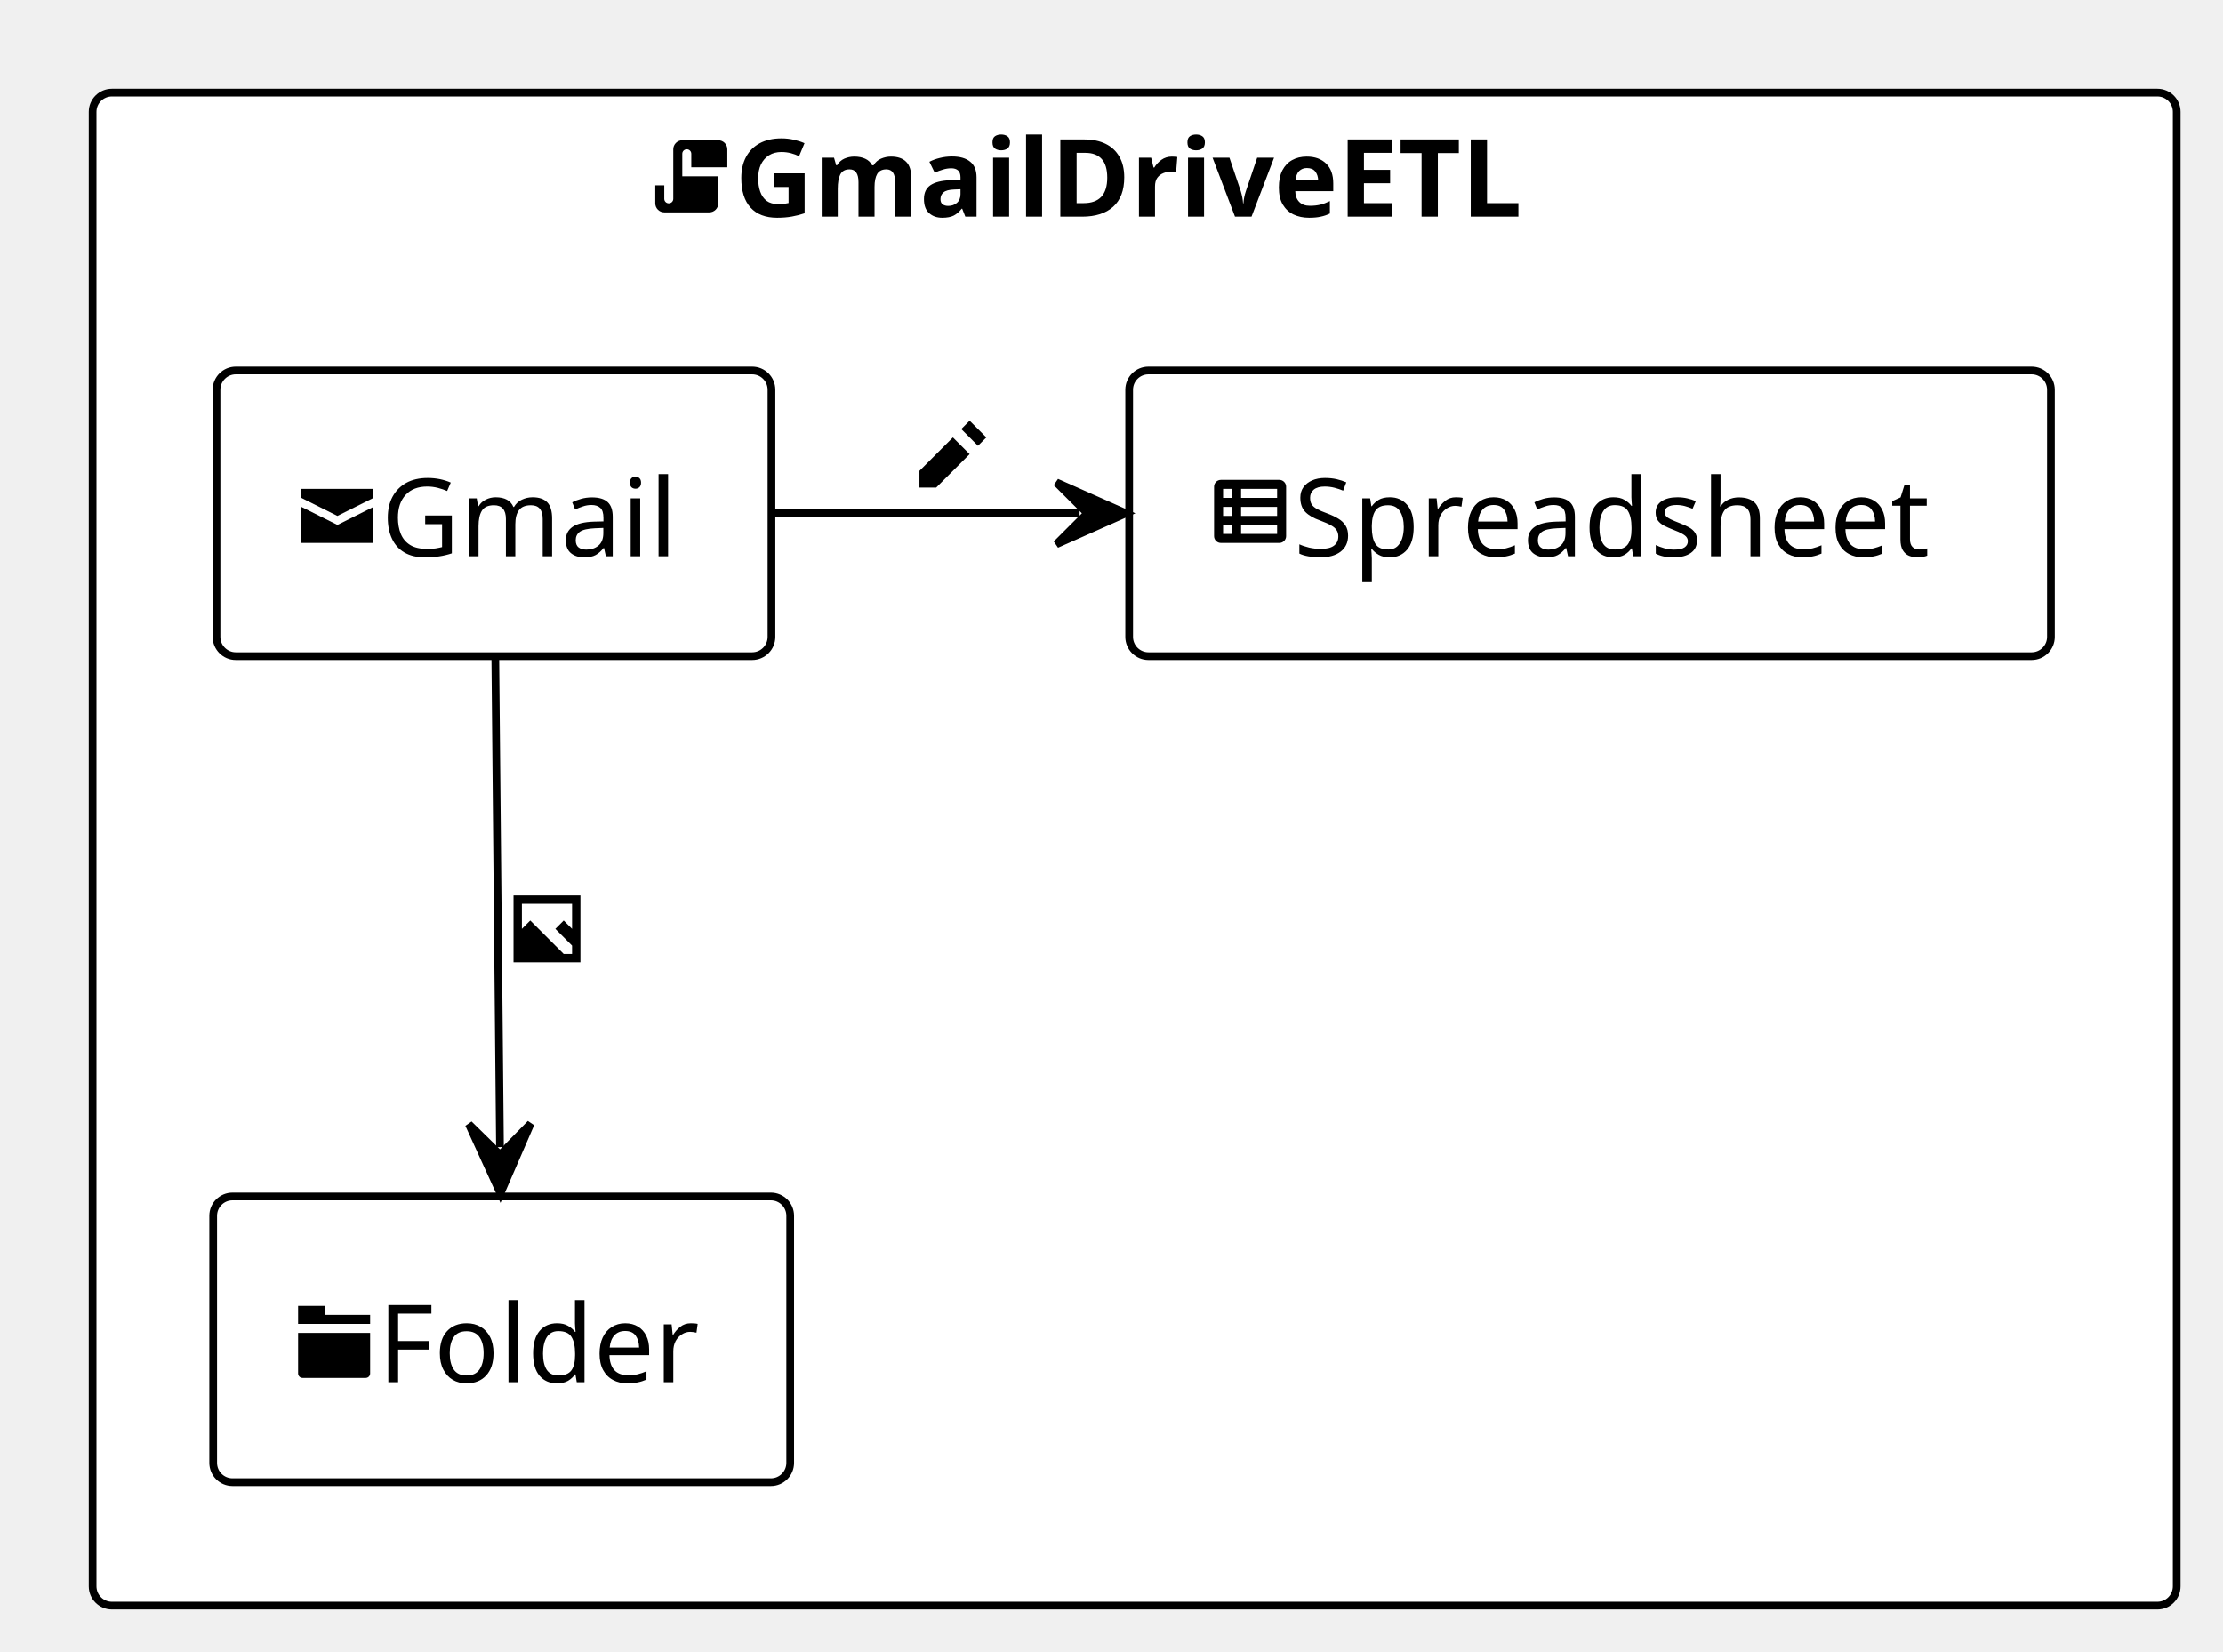
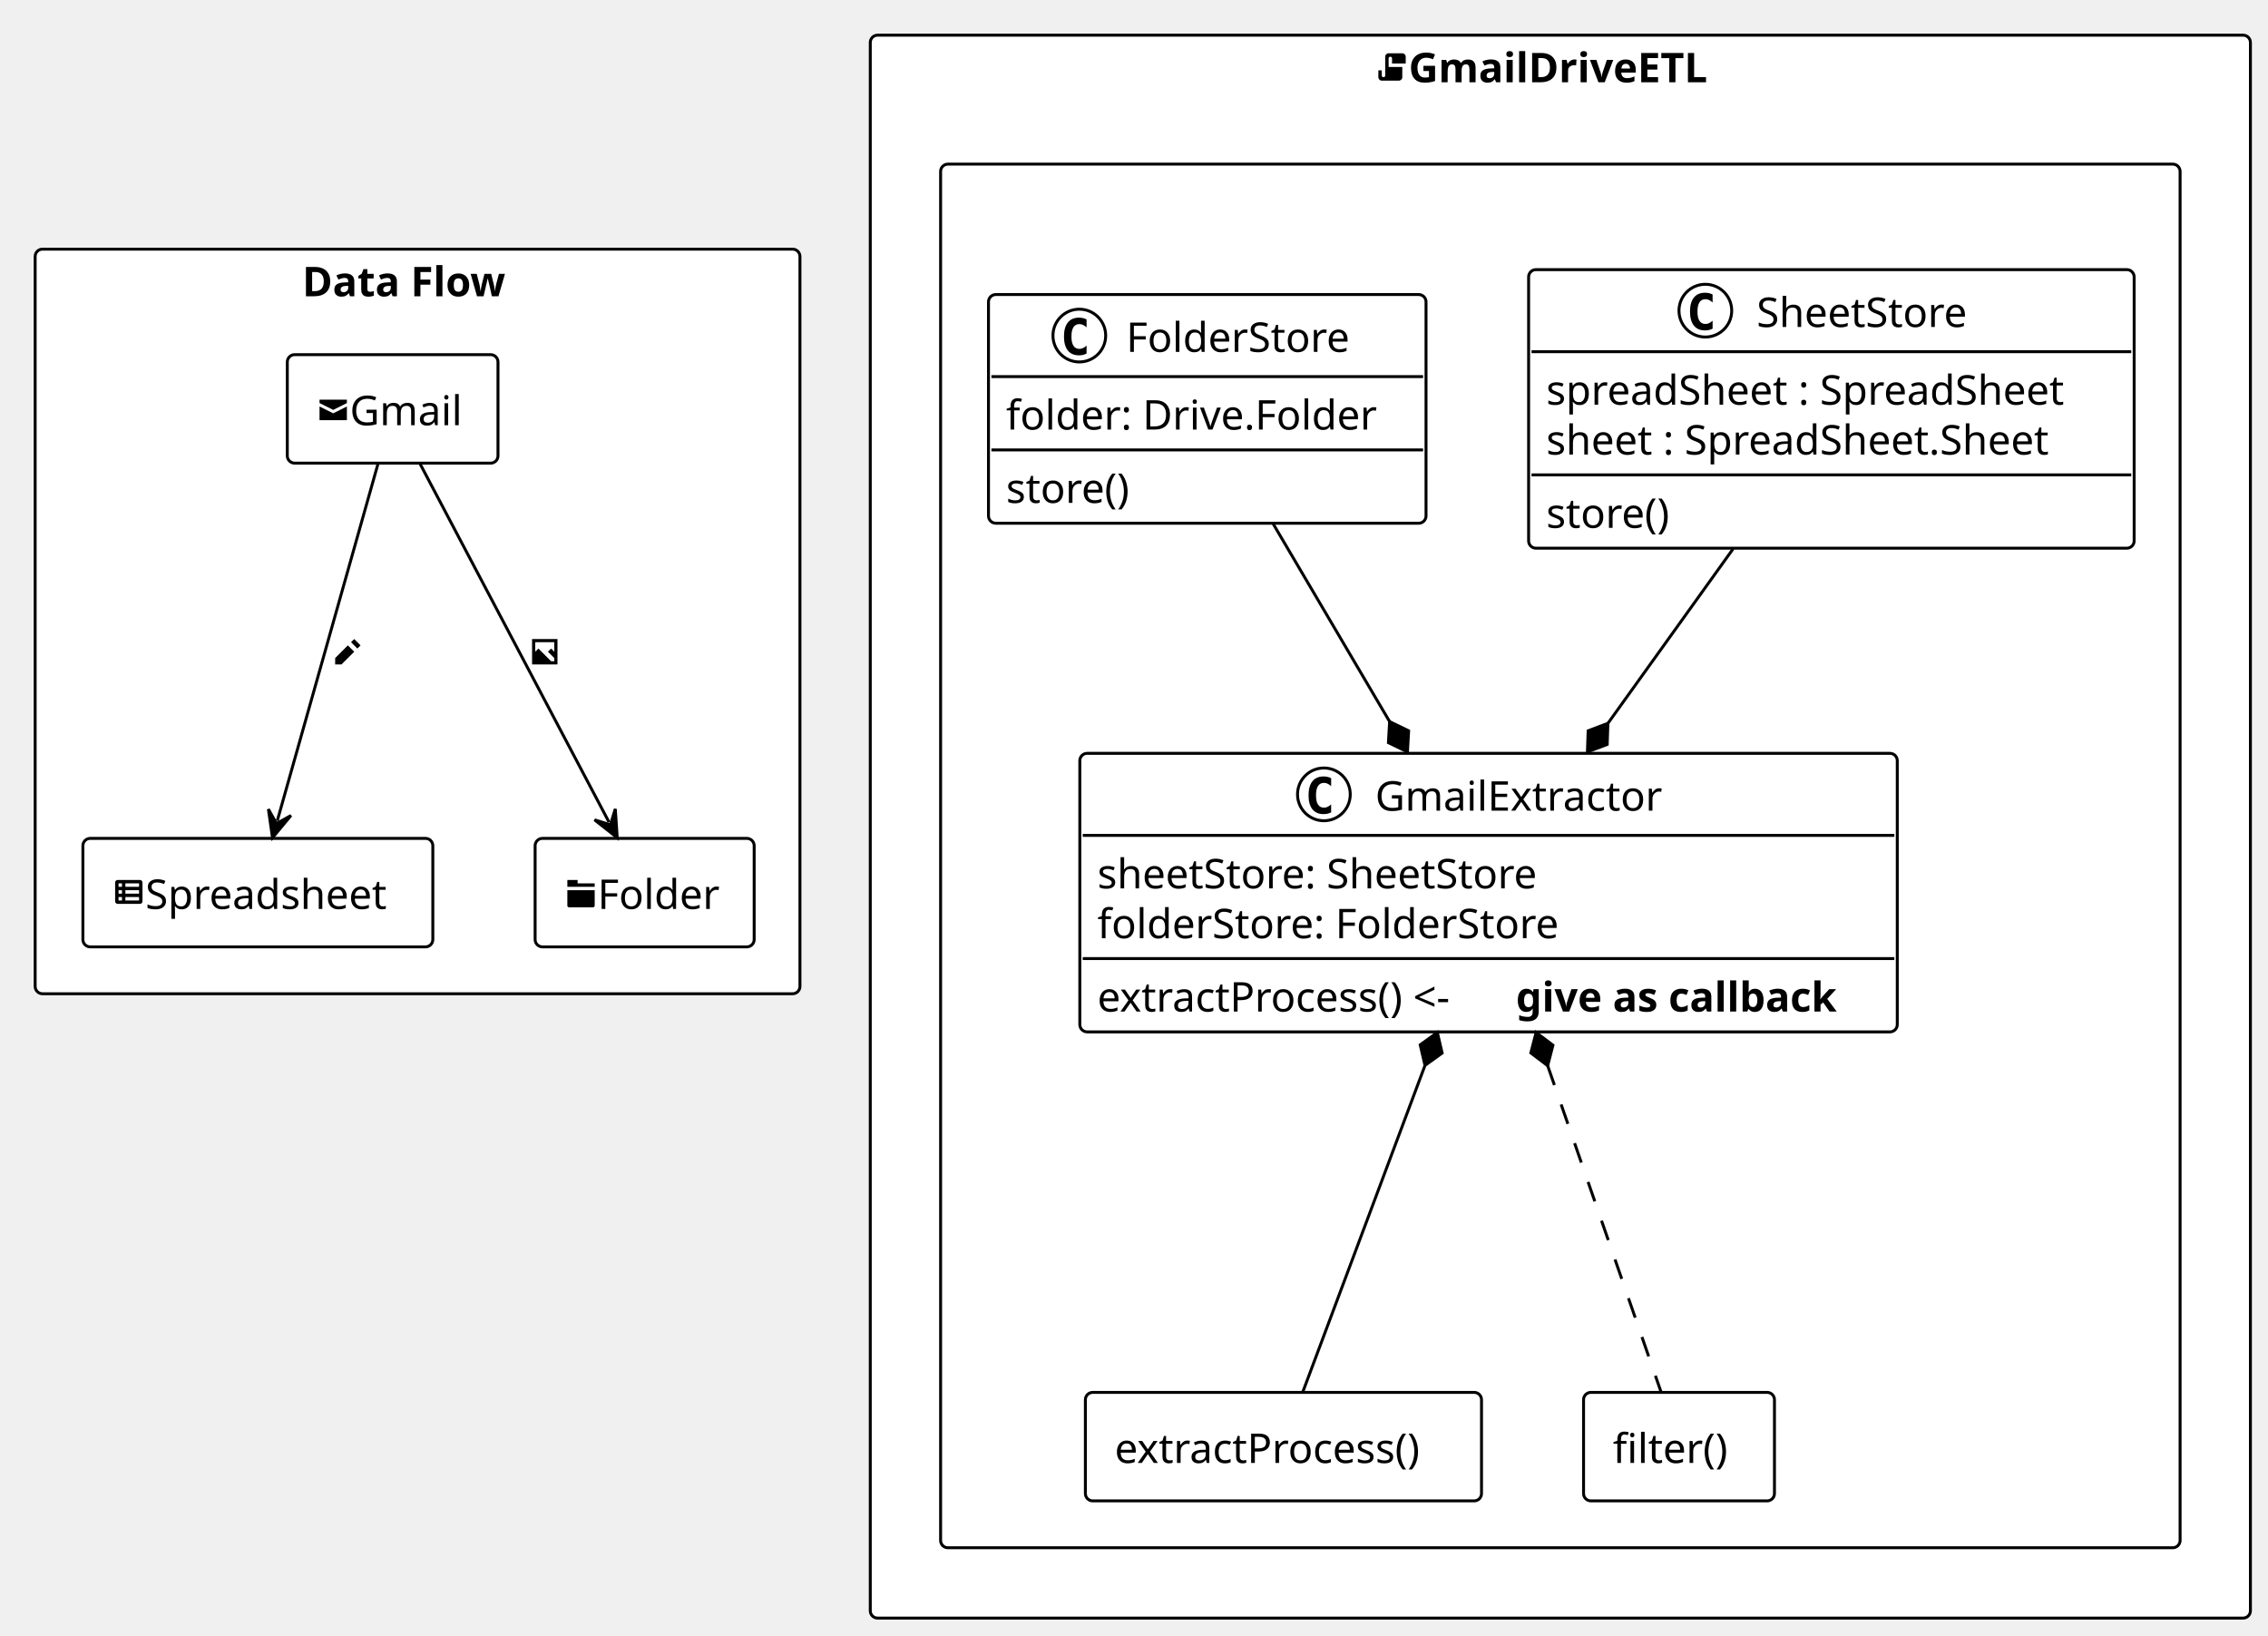
- <svg xmlns="http://www.w3.org/2000/svg" contentStyleType="text/css" height="214px" preserveAspectRatio="none" style="width:288px;height:214px;background:#FFFFFF;" version="1.1" viewBox="0 0 288 214" width="288px" zoomAndPan="magnify">
+ <svg xmlns="http://www.w3.org/2000/svg" contentStyleType="text/css" height="558px" preserveAspectRatio="none" style="width:774px;height:558px;background:#FFFFFF;" version="1.1" viewBox="0 0 774 558" width="774px" zoomAndPan="magnify">
  <defs />
  <g>
+     <g id="cluster_flow">
+       <rect fill="#FFFFFF" height="254.06" rx="2.5" ry="2.5" style="stroke:#000000;stroke-width:1;" width="261" x="12" y="85.01" />
+       <text fill="#000000" font-family="Verdana" font-size="14" font-weight="bold" lengthAdjust="spacing" textLength="78.702" x="103.149" y="101.085">Data Flow</text>
+     </g>
    <g id="cluster_script">
-       <rect fill="#FFFFFF" height="196.03" rx="2.5" ry="2.5" style="stroke:#000000;stroke-width:1;" width="270" x="12" y="12" />
-       <path d="M88.394,18.181 C87.753,18.181 87.228,18.706 87.228,19.348 L87.228,25.765 C87.228,26.091 86.971,26.348 86.644,26.348 C86.318,26.348 86.061,26.091 86.061,25.765 L86.061,24.015 L84.894,24.015 L84.894,26.348 C84.894,26.99 85.419,27.515 86.061,27.515 L91.894,27.515 C92.536,27.515 93.061,26.99 93.061,26.348 L93.061,22.848 L88.394,22.848 L88.394,19.931 C88.394,19.605 88.651,19.348 88.978,19.348 C89.304,19.348 89.561,19.605 89.561,19.931 L89.561,21.681 L94.228,21.681 L94.228,19.348 C94.228,18.706 93.703,18.181 93.061,18.181 L88.394,18.181 " fill="#000000" style="stroke:;stroke-width:0;stroke-dasharray:;" />
-       <text fill="#000000" font-family="Verdana" font-size="14" font-weight="bold" lengthAdjust="spacing" textLength="114.878" x="95.228" y="28.075">GmailDriveETL</text>
+       <rect fill="#FFFFFF" height="540.1" rx="2.5" ry="2.5" style="stroke:#000000;stroke-width:1;" width="471" x="297" y="12" />
+       <path d="M473.894,18.181 C473.253,18.181 472.728,18.706 472.728,19.348 L472.728,25.765 C472.728,26.091 472.471,26.348 472.144,26.348 C471.818,26.348 471.561,26.091 471.561,25.765 L471.561,24.015 L470.394,24.015 L470.394,26.348 C470.394,26.99 470.919,27.515 471.561,27.515 L477.394,27.515 C478.036,27.515 478.561,26.99 478.561,26.348 L478.561,22.848 L473.894,22.848 L473.894,19.931 C473.894,19.605 474.151,19.348 474.478,19.348 C474.804,19.348 475.061,19.605 475.061,19.931 L475.061,21.681 L479.728,21.681 L479.728,19.348 C479.728,18.706 479.203,18.181 478.561,18.181 L473.894,18.181 " fill="#000000" style="stroke:;stroke-width:0;stroke-dasharray:;" />
+       <text fill="#000000" font-family="Verdana" font-size="14" font-weight="bold" lengthAdjust="spacing" textLength="114.878" x="480.728" y="28.075">GmailDriveETL</text>
+     </g>
+     <g id="cluster_klass">
+       <rect fill="#FFFFFF" height="472.1" rx="2.5" ry="2.5" style="stroke:#000000;stroke-width:1;" width="423" x="321" y="56" />
+       <text fill="#000000" font-family="Verdana" font-size="14" font-weight="bold" lengthAdjust="spacing" textLength="4.785" x="530.107" y="72.075"> </text>
    </g>
    <g id="elem_gmail">
-       <rect fill="#FFFFFF" height="37.015" rx="2.5" ry="2.5" style="stroke:#000000;stroke-width:1;" width="71.898" x="28.05" y="48" />
-       <path d="M39.05,63.348 L39.05,64.515 L43.717,66.848 L48.383,64.515 L48.383,63.348 L39.05,63.348 M39.05,65.681 L39.05,70.348 L48.383,70.348 L48.383,65.681 L43.717,68.015 L39.05,65.681 " fill="#000000" style="stroke:;stroke-width:0;stroke-dasharray:;" />
-       <text fill="#000000" font-family="Verdana" font-size="14" lengthAdjust="spacing" textLength="40.565" x="49.383" y="72.075">Gmail</text>
+       <rect fill="#FFFFFF" height="37.015" rx="2.5" ry="2.5" style="stroke:#000000;stroke-width:1;" width="71.898" x="98.05" y="121.01" />
+       <path d="M109.05,136.358 L109.05,137.525 L113.717,139.858 L118.383,137.525 L118.383,136.358 L109.05,136.358 M109.05,138.691 L109.05,143.358 L118.383,143.358 L118.383,138.691 L113.717,141.025 L109.05,138.691 " fill="#000000" style="stroke:;stroke-width:0;stroke-dasharray:;" />
+       <text fill="#000000" font-family="Verdana" font-size="14" lengthAdjust="spacing" textLength="40.565" x="119.383" y="145.085">Gmail</text>
    </g>
    <g id="elem_spreadsheet">
-       <rect fill="#FFFFFF" height="37.015" rx="2.5" ry="2.5" style="stroke:#000000;stroke-width:1;" width="119.421" x="146.29" y="48" />
-       <path d="M158.165,62.181 C157.687,62.181 157.29,62.578 157.29,63.056 L157.29,69.473 C157.29,69.951 157.687,70.348 158.165,70.348 L165.748,70.348 C166.227,70.348 166.623,69.951 166.623,69.473 L166.623,63.056 C166.623,62.578 166.227,62.181 165.748,62.181 L158.165,62.181 M158.457,63.348 L159.623,63.348 L159.623,64.515 L158.457,64.515 L158.457,63.348 M160.79,63.348 L165.457,63.348 L165.457,64.515 L160.79,64.515 L160.79,63.348 M158.457,65.681 L159.623,65.681 L159.623,66.848 L158.457,66.848 L158.457,65.681 M160.79,65.681 L165.457,65.681 L165.457,66.848 L160.79,66.848 L160.79,65.681 M158.457,68.015 L159.623,68.015 L159.623,69.181 L158.457,69.181 L158.457,68.015 M160.79,68.015 L165.457,68.015 L165.457,69.181 L160.79,69.181 L160.79,68.015 " fill="#000000" style="stroke:;stroke-width:0;stroke-dasharray:;" />
-       <text fill="#000000" font-family="Verdana" font-size="14" lengthAdjust="spacing" textLength="88.088" x="167.623" y="72.075">Spreadsheet</text>
+       <rect fill="#FFFFFF" height="37.015" rx="2.5" ry="2.5" style="stroke:#000000;stroke-width:1;" width="119.421" x="28.29" y="286.06" />
+       <path d="M40.165,300.241 C39.687,300.241 39.29,300.638 39.29,301.116 L39.29,307.533 C39.29,308.011 39.687,308.408 40.165,308.408 L47.748,308.408 C48.227,308.408 48.623,308.011 48.623,307.533 L48.623,301.116 C48.623,300.638 48.227,300.241 47.748,300.241 L40.165,300.241 M40.457,301.408 L41.623,301.408 L41.623,302.575 L40.457,302.575 L40.457,301.408 M42.79,301.408 L47.457,301.408 L47.457,302.575 L42.79,302.575 L42.79,301.408 M40.457,303.741 L41.623,303.741 L41.623,304.908 L40.457,304.908 L40.457,303.741 M42.79,303.741 L47.457,303.741 L47.457,304.908 L42.79,304.908 L42.79,303.741 M40.457,306.075 L41.623,306.075 L41.623,307.241 L40.457,307.241 L40.457,306.075 M42.79,306.075 L47.457,306.075 L47.457,307.241 L42.79,307.241 L42.79,306.075 " fill="#000000" style="stroke:;stroke-width:0;stroke-dasharray:;" />
+       <text fill="#000000" font-family="Verdana" font-size="14" lengthAdjust="spacing" textLength="88.088" x="49.623" y="310.135">Spreadsheet</text>
    </g>
    <g id="elem_folder">
-       <rect fill="#FFFFFF" height="37.015" rx="2.5" ry="2.5" style="stroke:#000000;stroke-width:1;" width="74.755" x="27.62" y="155.02" />
-       <path d="M38.62,169.201 L38.62,171.535 L47.953,171.535 L47.953,170.368 L42.12,170.368 L42.12,169.201 L38.62,169.201 M38.62,172.701 L38.62,177.951 C38.62,178.278 38.877,178.535 39.203,178.535 L47.37,178.535 C47.697,178.535 47.953,178.278 47.953,177.951 L47.953,172.701 L38.62,172.701 " fill="#000000" style="stroke:;stroke-width:0;stroke-dasharray:;" />
-       <text fill="#000000" font-family="Verdana" font-size="14" lengthAdjust="spacing" textLength="43.422" x="48.953" y="179.095">Folder</text>
+       <rect fill="#FFFFFF" height="37.015" rx="2.5" ry="2.5" style="stroke:#000000;stroke-width:1;" width="74.755" x="182.62" y="286.06" />
+       <path d="M193.62,300.241 L193.62,302.575 L202.953,302.575 L202.953,301.408 L197.12,301.408 L197.12,300.241 L193.62,300.241 M193.62,303.741 L193.62,308.991 C193.62,309.318 193.877,309.575 194.203,309.575 L202.37,309.575 C202.697,309.575 202.953,309.318 202.953,308.991 L202.953,303.741 L193.62,303.741 " fill="#000000" style="stroke:;stroke-width:0;stroke-dasharray:;" />
+       <text fill="#000000" font-family="Verdana" font-size="14" lengthAdjust="spacing" textLength="43.422" x="203.953" y="310.135">Folder</text>
+     </g>
+     <g id="elem_GmailExtractor">
+       <rect codeLine="18" fill="#FFFFFF" height="95.044" id="GmailExtractor" rx="2.5" ry="2.5" style="stroke:#000000;stroke-width:1;" width="278.971" x="368.51" y="257.04" />
+       <ellipse cx="451.803" cy="271.04" fill="#FFFFFF" rx="9" ry="9" style="stroke:#000000;stroke-width:1;" />
+       <path d="M454.277,277.183 Q453.695,277.482 453.056,277.631 Q452.417,277.781 451.712,277.781 Q449.205,277.781 447.885,276.129 Q446.565,274.477 446.565,271.356 Q446.565,268.226 447.885,266.575 Q449.205,264.923 451.712,264.923 Q452.417,264.923 453.065,265.072 Q453.712,265.222 454.277,265.521 L454.277,268.243 Q453.646,267.662 453.052,267.392 Q452.459,267.123 451.828,267.123 Q450.483,267.123 449.798,268.189 Q449.113,269.256 449.113,271.356 Q449.113,273.448 449.798,274.514 Q450.483,275.581 451.828,275.581 Q452.459,275.581 453.052,275.311 Q453.646,275.041 454.277,274.46 Z " fill="#000000" />
+       <text fill="#000000" font-family="Verdana" font-size="14" lengthAdjust="spacing" textLength="104.884" x="469.303" y="276.608">GmailExtractor</text>
+       <line style="stroke:#000000;stroke-width:1;" x1="369.51" x2="646.481" y1="285.04" y2="285.04" />
+       <text fill="#000000" font-family="Verdana" font-size="14" lengthAdjust="spacing" textLength="166.052" x="374.51" y="303.115">sheetStore: SheetStore</text>
+       <text fill="#000000" font-family="Verdana" font-size="14" lengthAdjust="spacing" textLength="170.796" x="374.51" y="320.13">folderStore: FolderStore</text>
+       <line style="stroke:#000000;stroke-width:1;" x1="369.51" x2="646.481" y1="327.069" y2="327.069" />
+       <text fill="#000000" font-family="Verdana" font-size="14" lengthAdjust="spacing" textLength="137.922" x="374.51" y="345.144">extractProcess() &lt;-</text>
+       <text fill="#000000" font-family="Verdana" font-size="14" font-weight="bold" lengthAdjust="spacing" textLength="124.127" x="517.354" y="345.144">give as callback</text>
+     </g>
+     <g id="elem_SheetStore">
+       <rect codeLine="23" fill="#FFFFFF" height="95.044" id="SheetStore" rx="2.5" ry="2.5" style="stroke:#000000;stroke-width:1;" width="206.653" x="521.67" y="92" />
+       <ellipse cx="581.985" cy="106" fill="#FFFFFF" rx="9" ry="9" style="stroke:#000000;stroke-width:1;" />
+       <path d="M584.458,112.143 Q583.876,112.442 583.237,112.591 Q582.598,112.741 581.893,112.741 Q579.386,112.741 578.066,111.089 Q576.746,109.437 576.746,106.316 Q576.746,103.186 578.066,101.535 Q579.386,99.883 581.893,99.883 Q582.598,99.883 583.246,100.032 Q583.893,100.182 584.458,100.481 L584.458,103.203 Q583.827,102.622 583.233,102.352 Q582.64,102.082 582.009,102.082 Q580.664,102.082 579.979,103.149 Q579.294,104.216 579.294,106.316 Q579.294,108.408 579.979,109.474 Q580.664,110.541 582.009,110.541 Q582.64,110.541 583.233,110.271 Q583.827,110.001 584.458,109.42 Z " fill="#000000" />
+       <text fill="#000000" font-family="Verdana" font-size="14" lengthAdjust="spacing" textLength="78.524" x="599.485" y="111.568">SheetStore</text>
+       <line style="stroke:#000000;stroke-width:1;" x1="522.67" x2="727.323" y1="120" y2="120" />
+       <text fill="#000000" font-family="Verdana" font-size="14" lengthAdjust="spacing" textLength="194.653" x="527.67" y="138.075">spreadSheet : SpreadSheet</text>
+       <text fill="#000000" font-family="Verdana" font-size="14" lengthAdjust="spacing" textLength="190.634" x="527.67" y="155.09">sheet : SpreadSheet.Sheet</text>
+       <line style="stroke:#000000;stroke-width:1;" x1="522.67" x2="727.323" y1="162.029" y2="162.029" />
+       <text fill="#000000" font-family="Verdana" font-size="14" lengthAdjust="spacing" textLength="48.337" x="527.67" y="180.105">store()</text>
+     </g>
+     <g id="elem_FolderStore">
+       <rect codeLine="28" fill="#FFFFFF" height="78.029" id="FolderStore" rx="2.5" ry="2.5" style="stroke:#000000;stroke-width:1;" width="149.32" x="337.34" y="100.5" />
+       <ellipse cx="368.34" cy="114.5" fill="#FFFFFF" rx="9" ry="9" style="stroke:#000000;stroke-width:1;" />
+       <path d="M370.813,120.643 Q370.232,120.942 369.593,121.091 Q368.954,121.241 368.248,121.241 Q365.741,121.241 364.421,119.589 Q363.102,117.937 363.102,114.816 Q363.102,111.686 364.421,110.035 Q365.741,108.383 368.248,108.383 Q368.954,108.383 369.601,108.532 Q370.249,108.682 370.813,108.981 L370.813,111.703 Q370.182,111.122 369.589,110.852 Q368.995,110.582 368.364,110.582 Q367.02,110.582 366.335,111.649 Q365.65,112.716 365.65,114.816 Q365.65,116.908 366.335,117.974 Q367.02,119.041 368.364,119.041 Q368.995,119.041 369.589,118.771 Q370.182,118.501 370.813,117.92 Z " fill="#000000" />
+       <text fill="#000000" font-family="Verdana" font-size="14" lengthAdjust="spacing" textLength="81.32" x="384.34" y="120.068">FolderStore</text>
+       <line style="stroke:#000000;stroke-width:1;" x1="338.34" x2="485.66" y1="128.5" y2="128.5" />
+       <text fill="#000000" font-family="Verdana" font-size="14" lengthAdjust="spacing" textLength="137.32" x="343.34" y="146.575">folder: Drive.Folder</text>
+       <line style="stroke:#000000;stroke-width:1;" x1="338.34" x2="485.66" y1="153.515" y2="153.515" />
+       <text fill="#000000" font-family="Verdana" font-size="14" lengthAdjust="spacing" textLength="48.337" x="343.34" y="171.59">store()</text>
+     </g>
+     <g id="elem_extractProcess">
+       <rect fill="#FFFFFF" height="37.015" rx="2.5" ry="2.5" style="stroke:#000000;stroke-width:1;" width="135.185" x="370.41" y="475.09" />
+       <text fill="#000000" font-family="Verdana" font-size="14" lengthAdjust="spacing" textLength="115.186" x="380.41" y="499.165">extractProcess()</text>
+     </g>
+     <g id="elem_filter">
+       <rect fill="#FFFFFF" height="37.015" rx="2.5" ry="2.5" style="stroke:#000000;stroke-width:1;" width="65.151" x="540.42" y="475.09" />
+       <text fill="#000000" font-family="Verdana" font-size="14" lengthAdjust="spacing" textLength="45.151" x="550.42" y="499.165">filter()</text>
    </g>
    <g id="link_gmail_spreadsheet">
-       <path codeLine="19" d="M100.2,66.51 C114.09,66.51 124.33,66.51 139.87,66.51 " fill="none" id="gmail-to-spreadsheet" style="stroke:#000000;stroke-width:1;" />
-       <polygon fill="#000000" points="145.87,66.51,136.87,62.51,140.87,66.51,136.87,70.51,145.87,66.51" style="stroke:#000000;stroke-width:1;" />
-       <path d="M125.62,54.51 L124.537,55.593 L126.703,57.76 L127.787,56.677 L125.62,54.51 M123.453,56.677 L119.12,61.01 L119.12,63.177 L121.287,63.177 L125.62,58.843 L123.453,56.677 " fill="#000000" style="stroke:;stroke-width:0;stroke-dasharray:;" />
+       <path codeLine="12" d="M128.99,158.28 C120.14,189.64 103.48,248.706 94.63,280.056 " fill="none" id="gmail-to-spreadsheet" style="stroke:#000000;stroke-width:1;" />
+       <polygon fill="#000000" points="93,285.83,99.295,278.255,94.358,281.018,91.596,276.082,93,285.83" style="stroke:#000000;stroke-width:1;" />
+       <path d="M120.88,218.04 L119.797,219.123 L121.963,221.29 L123.047,220.207 L120.88,218.04 M118.713,220.207 L114.38,224.54 L114.38,226.707 L116.547,226.707 L120.88,222.373 L118.713,220.207 " fill="#000000" style="stroke:;stroke-width:0;stroke-dasharray:;" />
    </g>
    <g id="link_gmail_folder">
-       <path codeLine="20" d="M64.17,85.32 C64.35,104.63 64.594,129.28 64.774,148.62 " fill="none" id="gmail-to-folder" style="stroke:#000000;stroke-width:1;" />
-       <polygon fill="#000000" points="64.83,154.62,68.746,145.583,64.784,149.62,60.746,145.658,64.83,154.62" style="stroke:#000000;stroke-width:1;" />
-       <path d="M66.53,116.02 L66.53,124.687 L75.197,124.687 L75.197,116.02 L66.53,116.02 M67.613,117.103 L74.113,117.103 L74.113,120.353 L73.03,119.27 L71.947,120.353 L74.113,122.52 L74.113,123.603 L73.03,123.603 L68.697,119.27 L67.613,120.353 L67.613,117.103 " fill="#000000" style="stroke:;stroke-width:0;stroke-dasharray:;" />
+       <path codeLine="13" d="M143.37,158.28 C159.91,189.64 191.311,249.173 207.841,280.523 " fill="none" id="gmail-to-folder" style="stroke:#000000;stroke-width:1;" />
+       <polygon fill="#000000" points="210.64,285.83,209.981,276.003,208.308,281.407,202.904,279.735,210.64,285.83" style="stroke:#000000;stroke-width:1;" />
+       <path d="M181.58,218.04 L181.58,226.707 L190.247,226.707 L190.247,218.04 L181.58,218.04 M182.663,219.123 L189.163,219.123 L189.163,222.373 L188.08,221.29 L186.997,222.373 L189.163,224.54 L189.163,225.623 L188.08,225.623 L183.747,221.29 L182.663,222.373 L182.663,219.123 " fill="#000000" style="stroke:;stroke-width:0;stroke-dasharray:;" />
+     </g>
+     <g id="link_SheetStore_GmailExtractor">
+       <path codeLine="37" d="M591.47,187.24 C575.87,208.98 564.356,225.03 548.736,246.8 " fill="none" id="SheetStore-to-GmailExtractor" style="stroke:#000000;stroke-width:1;" />
+       <polygon fill="#000000" points="541.74,256.55,548.488,254.007,548.736,246.8,541.988,249.343,541.74,256.55" style="stroke:#000000;stroke-width:1;" />
+     </g>
+     <g id="link_FolderStore_GmailExtractor">
+       <path codeLine="38" d="M434.51,178.75 C448.2,201.99 459.691,221.52 474.231,246.21 " fill="none" id="FolderStore-to-GmailExtractor" style="stroke:#000000;stroke-width:1;" />
+       <polygon fill="#000000" points="480.32,256.55,480.722,249.35,474.231,246.21,473.829,253.41,480.32,256.55" style="stroke:#000000;stroke-width:1;" />
+     </g>
+     <g id="link_GmailExtractor_extractProcess">
+       <path codeLine="39" d="M486.311,363.518 C471.401,403.328 455,447.16 444.59,474.99 " fill="none" id="GmailExtractor-backto-extractProcess" style="stroke:#000000;stroke-width:1;" />
+       <polygon fill="#000000" points="490.52,352.28,484.67,356.496,486.311,363.518,492.161,359.302,490.52,352.28" style="stroke:#000000;stroke-width:1;" />
+     </g>
+     <g id="link_GmailExtractor_filter">
+       <path codeLine="40" d="M528.17,363.615 C542.01,403.425 557.21,447.16 566.88,474.99 " fill="none" id="GmailExtractor-backto-filter" style="stroke:#000000;stroke-width:1;stroke-dasharray:7.0,7.0;" />
+       <polygon fill="#000000" points="524.23,352.28,522.422,359.261,528.17,363.615,529.978,356.634,524.23,352.28" style="stroke:#000000;stroke-width:1;" />
    </g>
  </g>
</svg>
